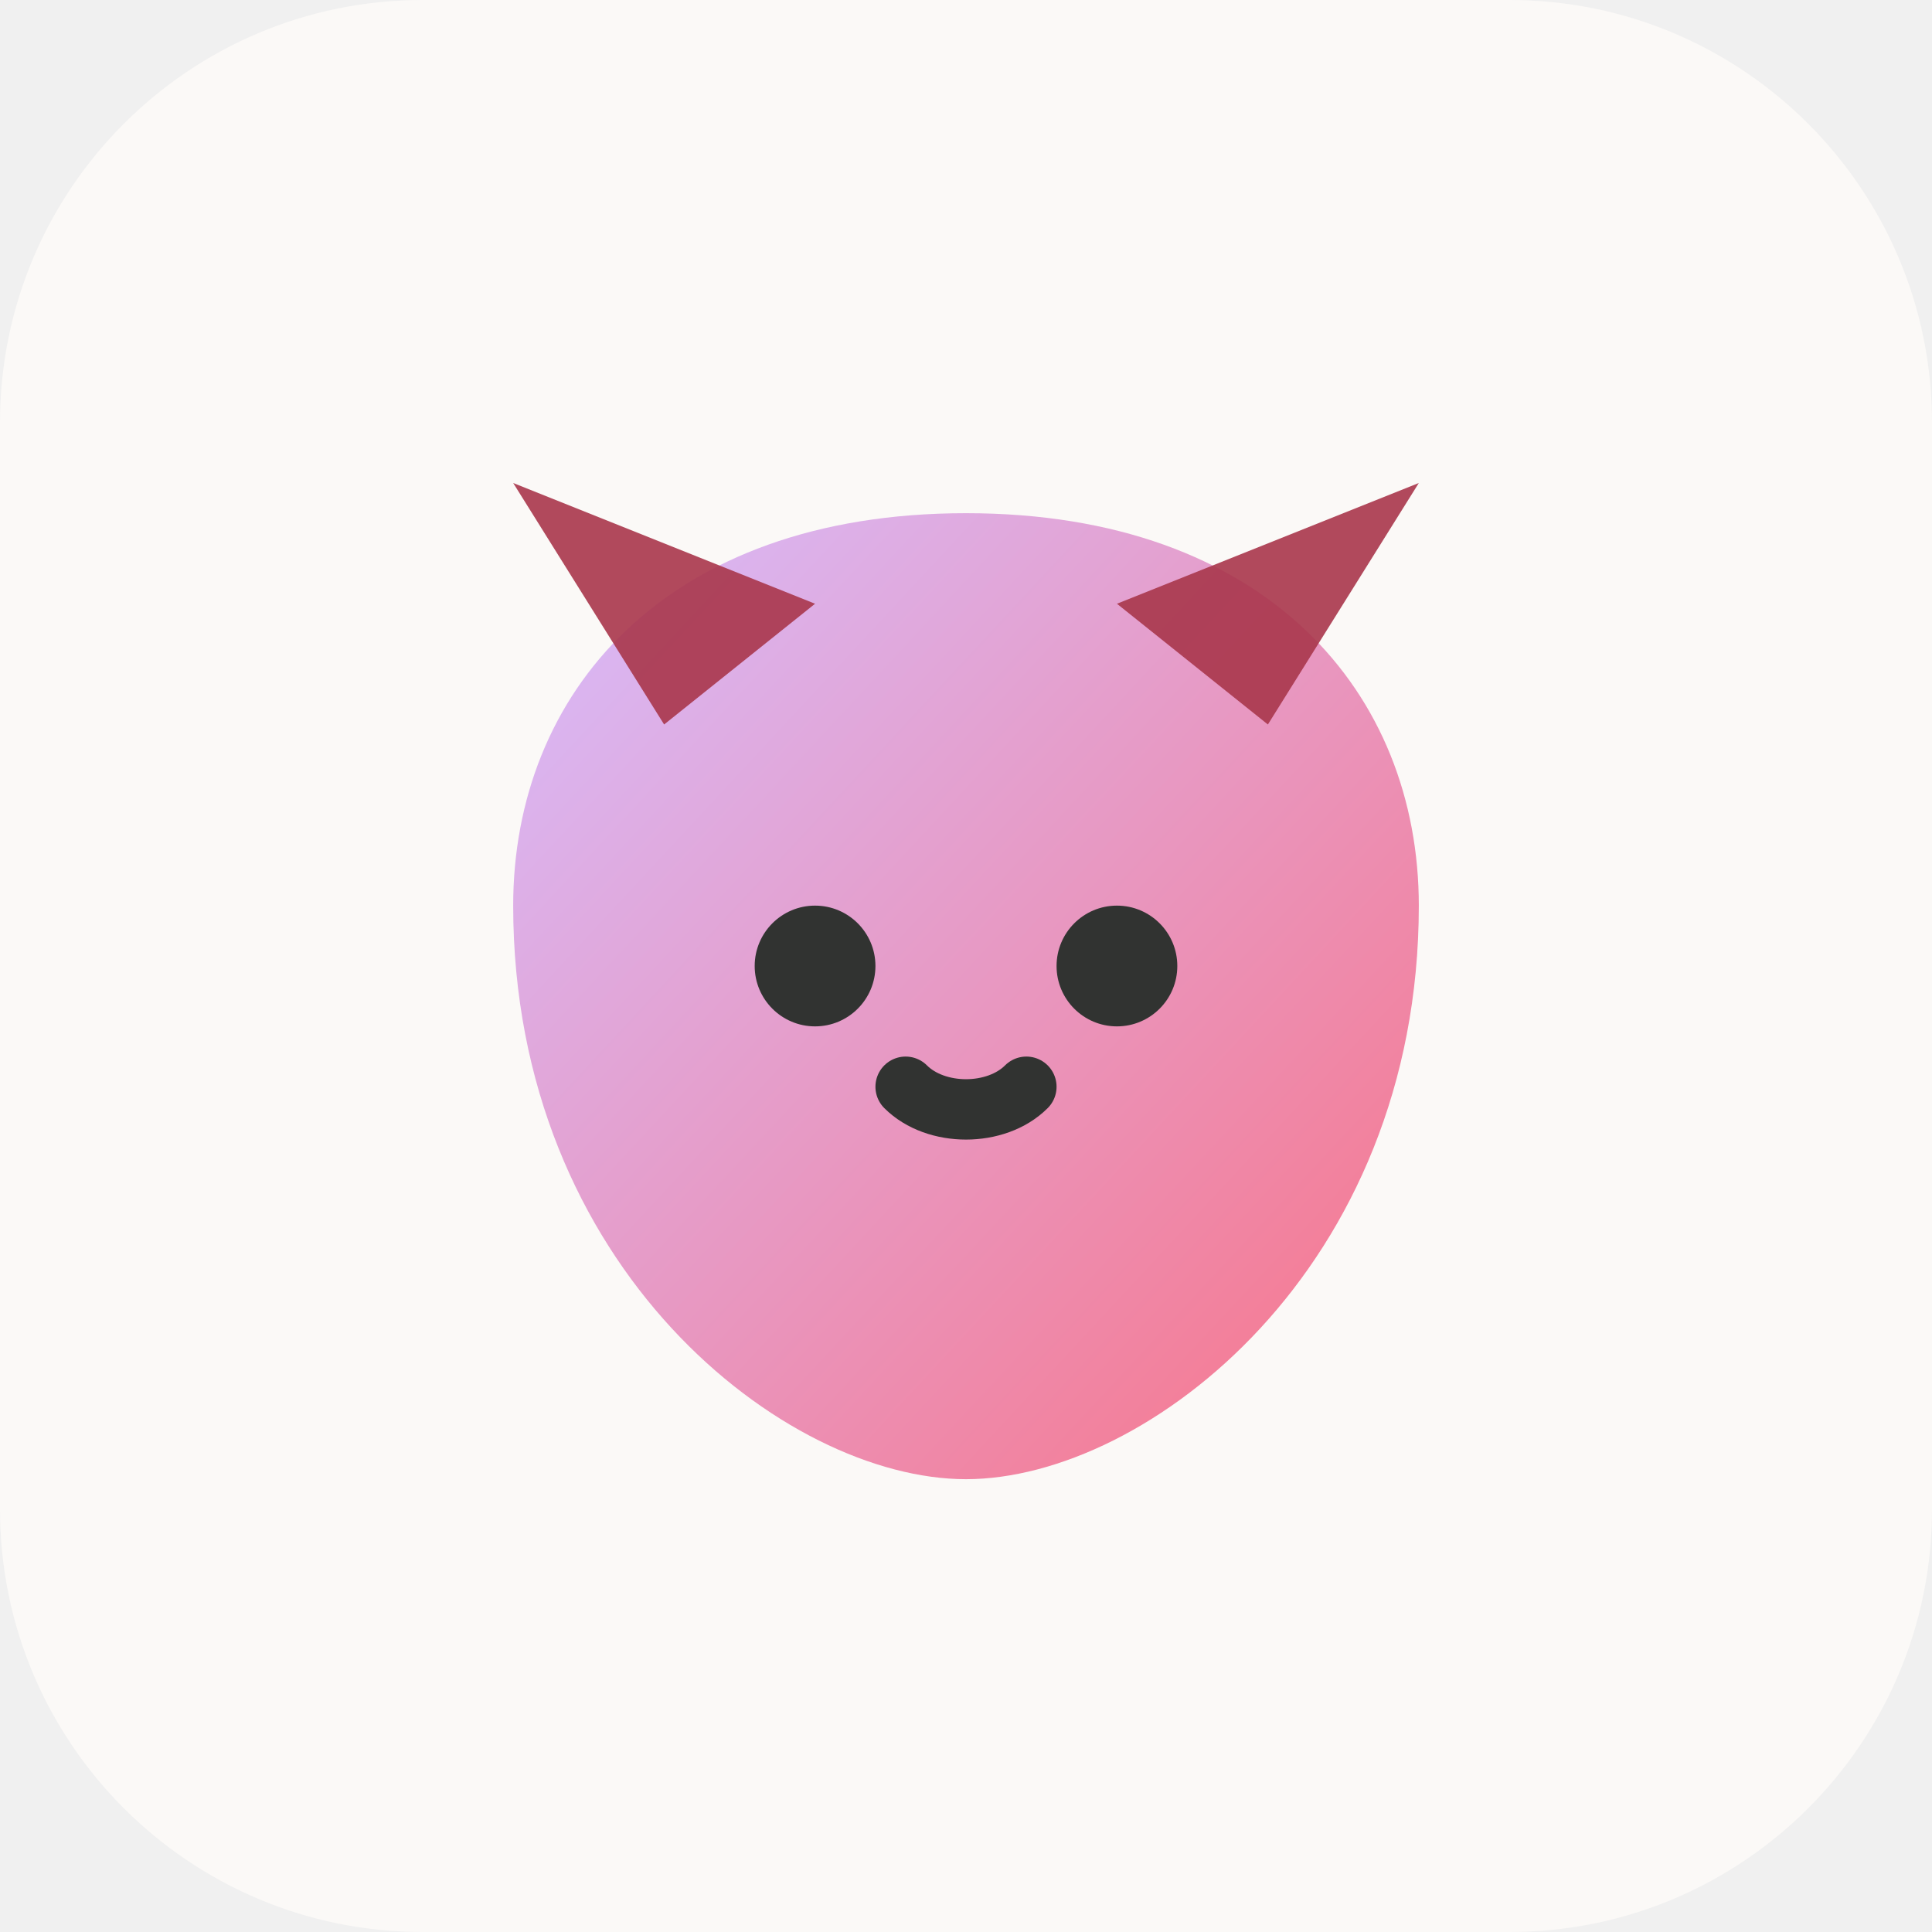
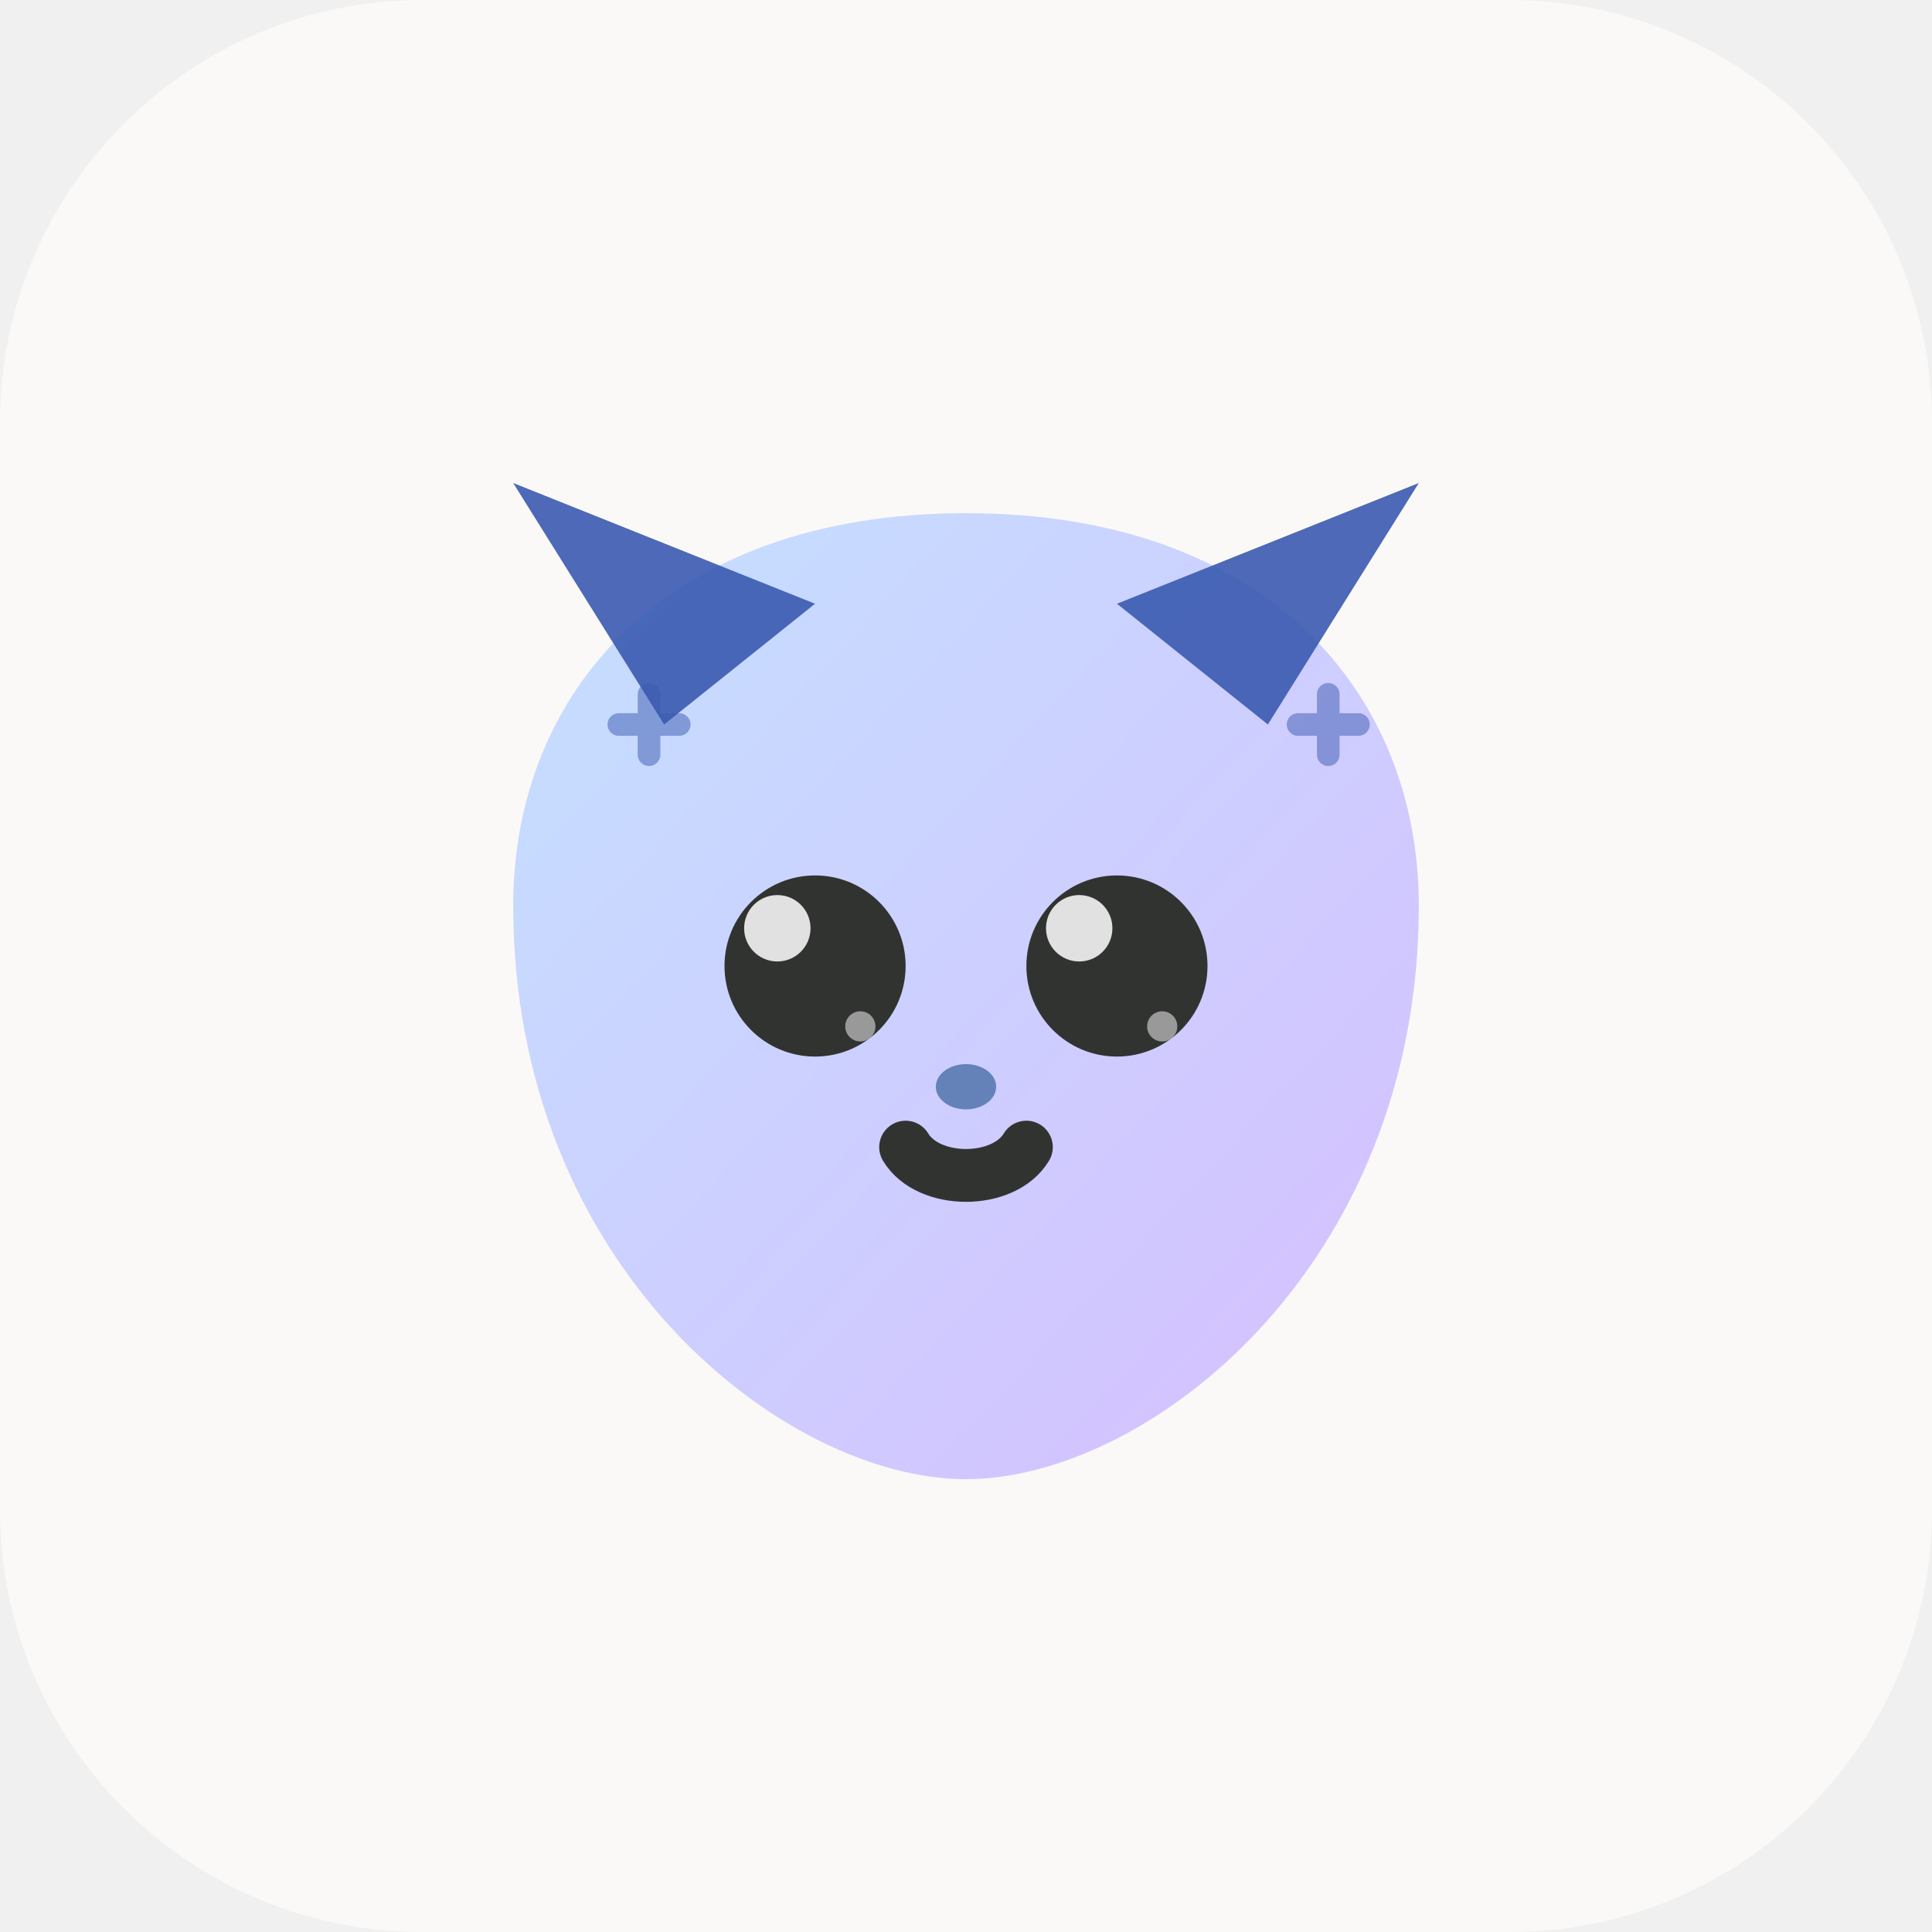
<svg xmlns="http://www.w3.org/2000/svg" viewBox="0 0 128 128" role="img" aria-label="Cat avatar">
  <defs>
    <linearGradient id="g" x1="0" y1="0" x2="1" y2="1">
-       <stop offset="0" stop-color="#d6beff" />
-       <stop offset="1" stop-color="#f97386" />
+       <stop offset="0" stop-color="#c4e0ff" />
+       <stop offset="1" stop-color="#d6beff" />
    </linearGradient>
  </defs>
  <rect width="128" height="128" rx="28" fill="#fbf9f7" />
  <path d="M34 60c0-14 10-26 30-26s30 12 30 26c0 24-18 38-30 38S34 84 34 60Z" fill="url(#g)" />
-   <path d="M44 48 34 32l20 8Z" fill="#a8364b" opacity="0.9" />
-   <path d="M84 48 94 32l-20 8Z" fill="#a8364b" opacity="0.9" />
-   <circle cx="54" cy="64" r="4" fill="#313331" />
-   <circle cx="74" cy="64" r="4" fill="#313331" />
-   <path d="M60 72c2 2 6 2 8 0" fill="none" stroke="#313331" stroke-width="4" stroke-linecap="round" />
+   <path d="M44 48 34 32l20 8Z" fill="#3a5ab0" opacity="0.9" />
+   <path d="M84 48 94 32l-20 8Z" fill="#3a5ab0" opacity="0.9" />
+   <circle cx="54" cy="64" r="6" fill="#313331" />
+   <circle cx="74" cy="64" r="6" fill="#313331" />
+   <circle cx="51.5" cy="61.5" r="2.2" fill="white" opacity="0.85" />
+   <circle cx="71.5" cy="61.5" r="2.2" fill="white" opacity="0.85" />
+   <circle cx="57" cy="68" r="1" fill="white" opacity="0.5" />
+   <circle cx="77" cy="68" r="1" fill="white" opacity="0.5" />
+   <path d="M43 50 v-4 M41 48 h4" stroke="#3a5ab0" stroke-width="1.5" stroke-linecap="round" opacity="0.5" />
+   <path d="M88 50 v-4 M86 48 h4" stroke="#3a5ab0" stroke-width="1.5" stroke-linecap="round" opacity="0.5" />
+   <ellipse cx="64" cy="72" rx="2" ry="1.5" fill="#5a7ab0" opacity="0.9" />
+   <path d="M60 76c1.5 2.5 6.5 2.5 8 0" fill="none" stroke="#313331" stroke-width="3.5" stroke-linecap="round" />
</svg>
